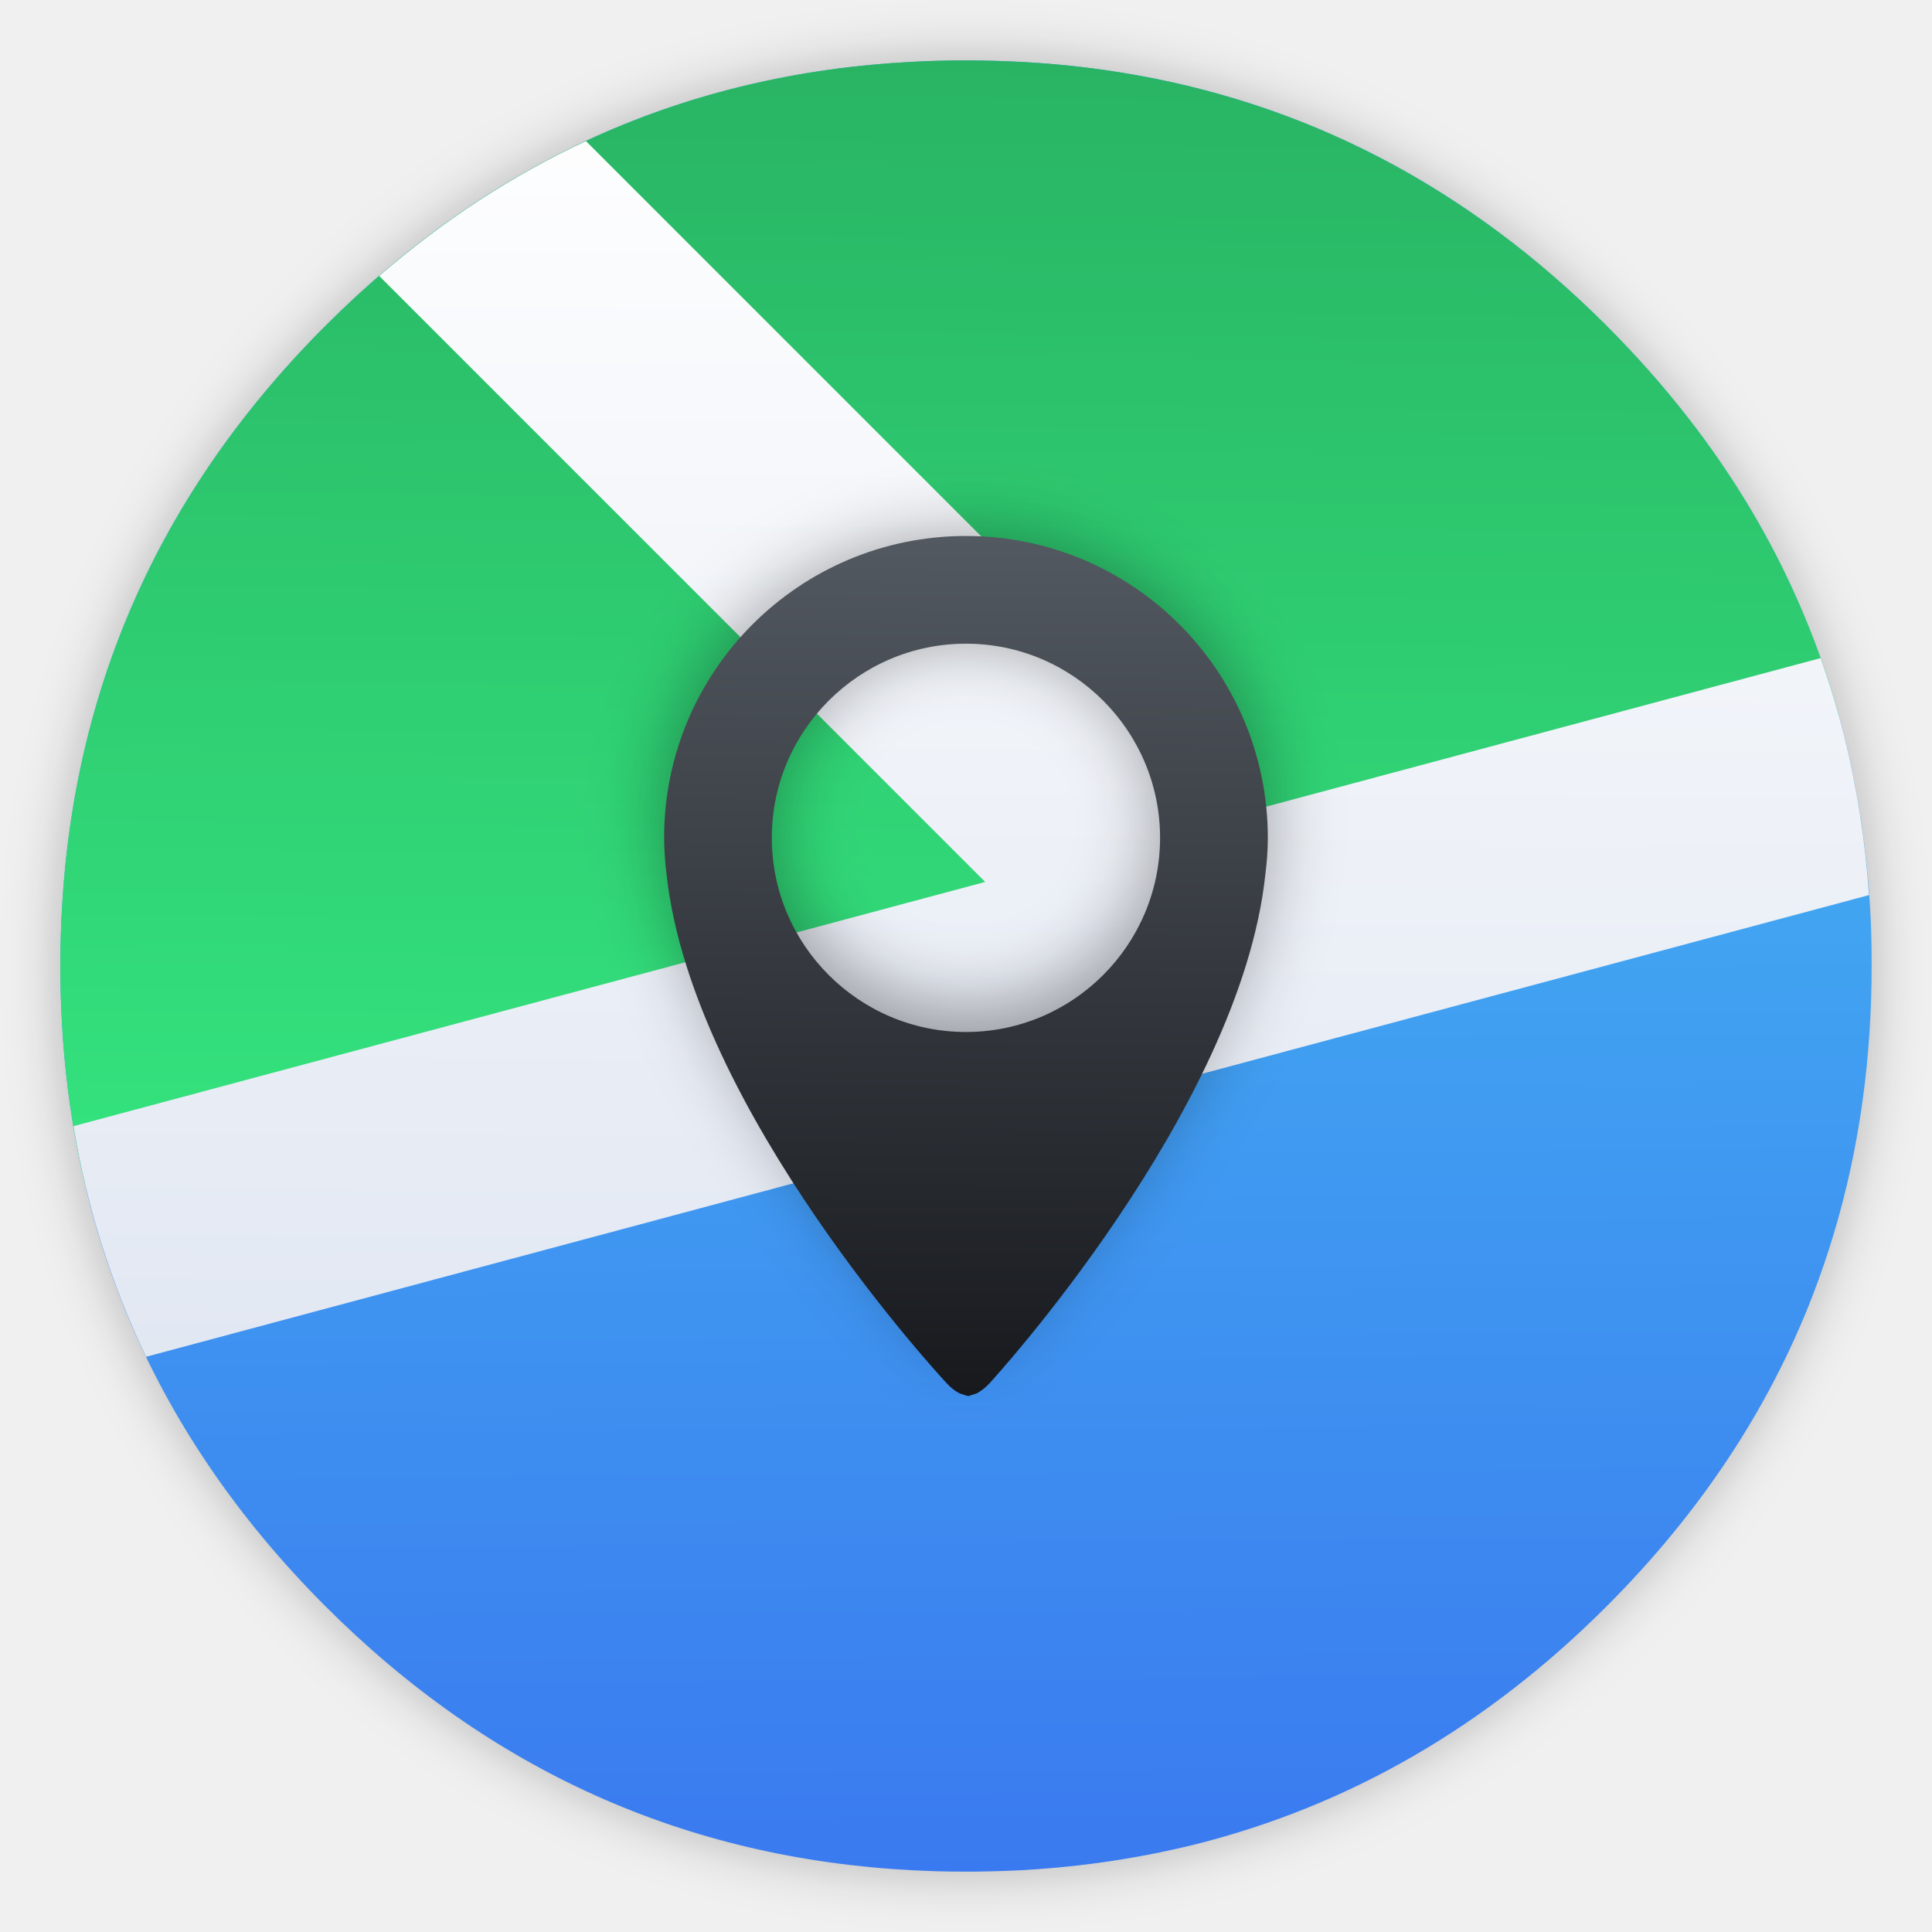
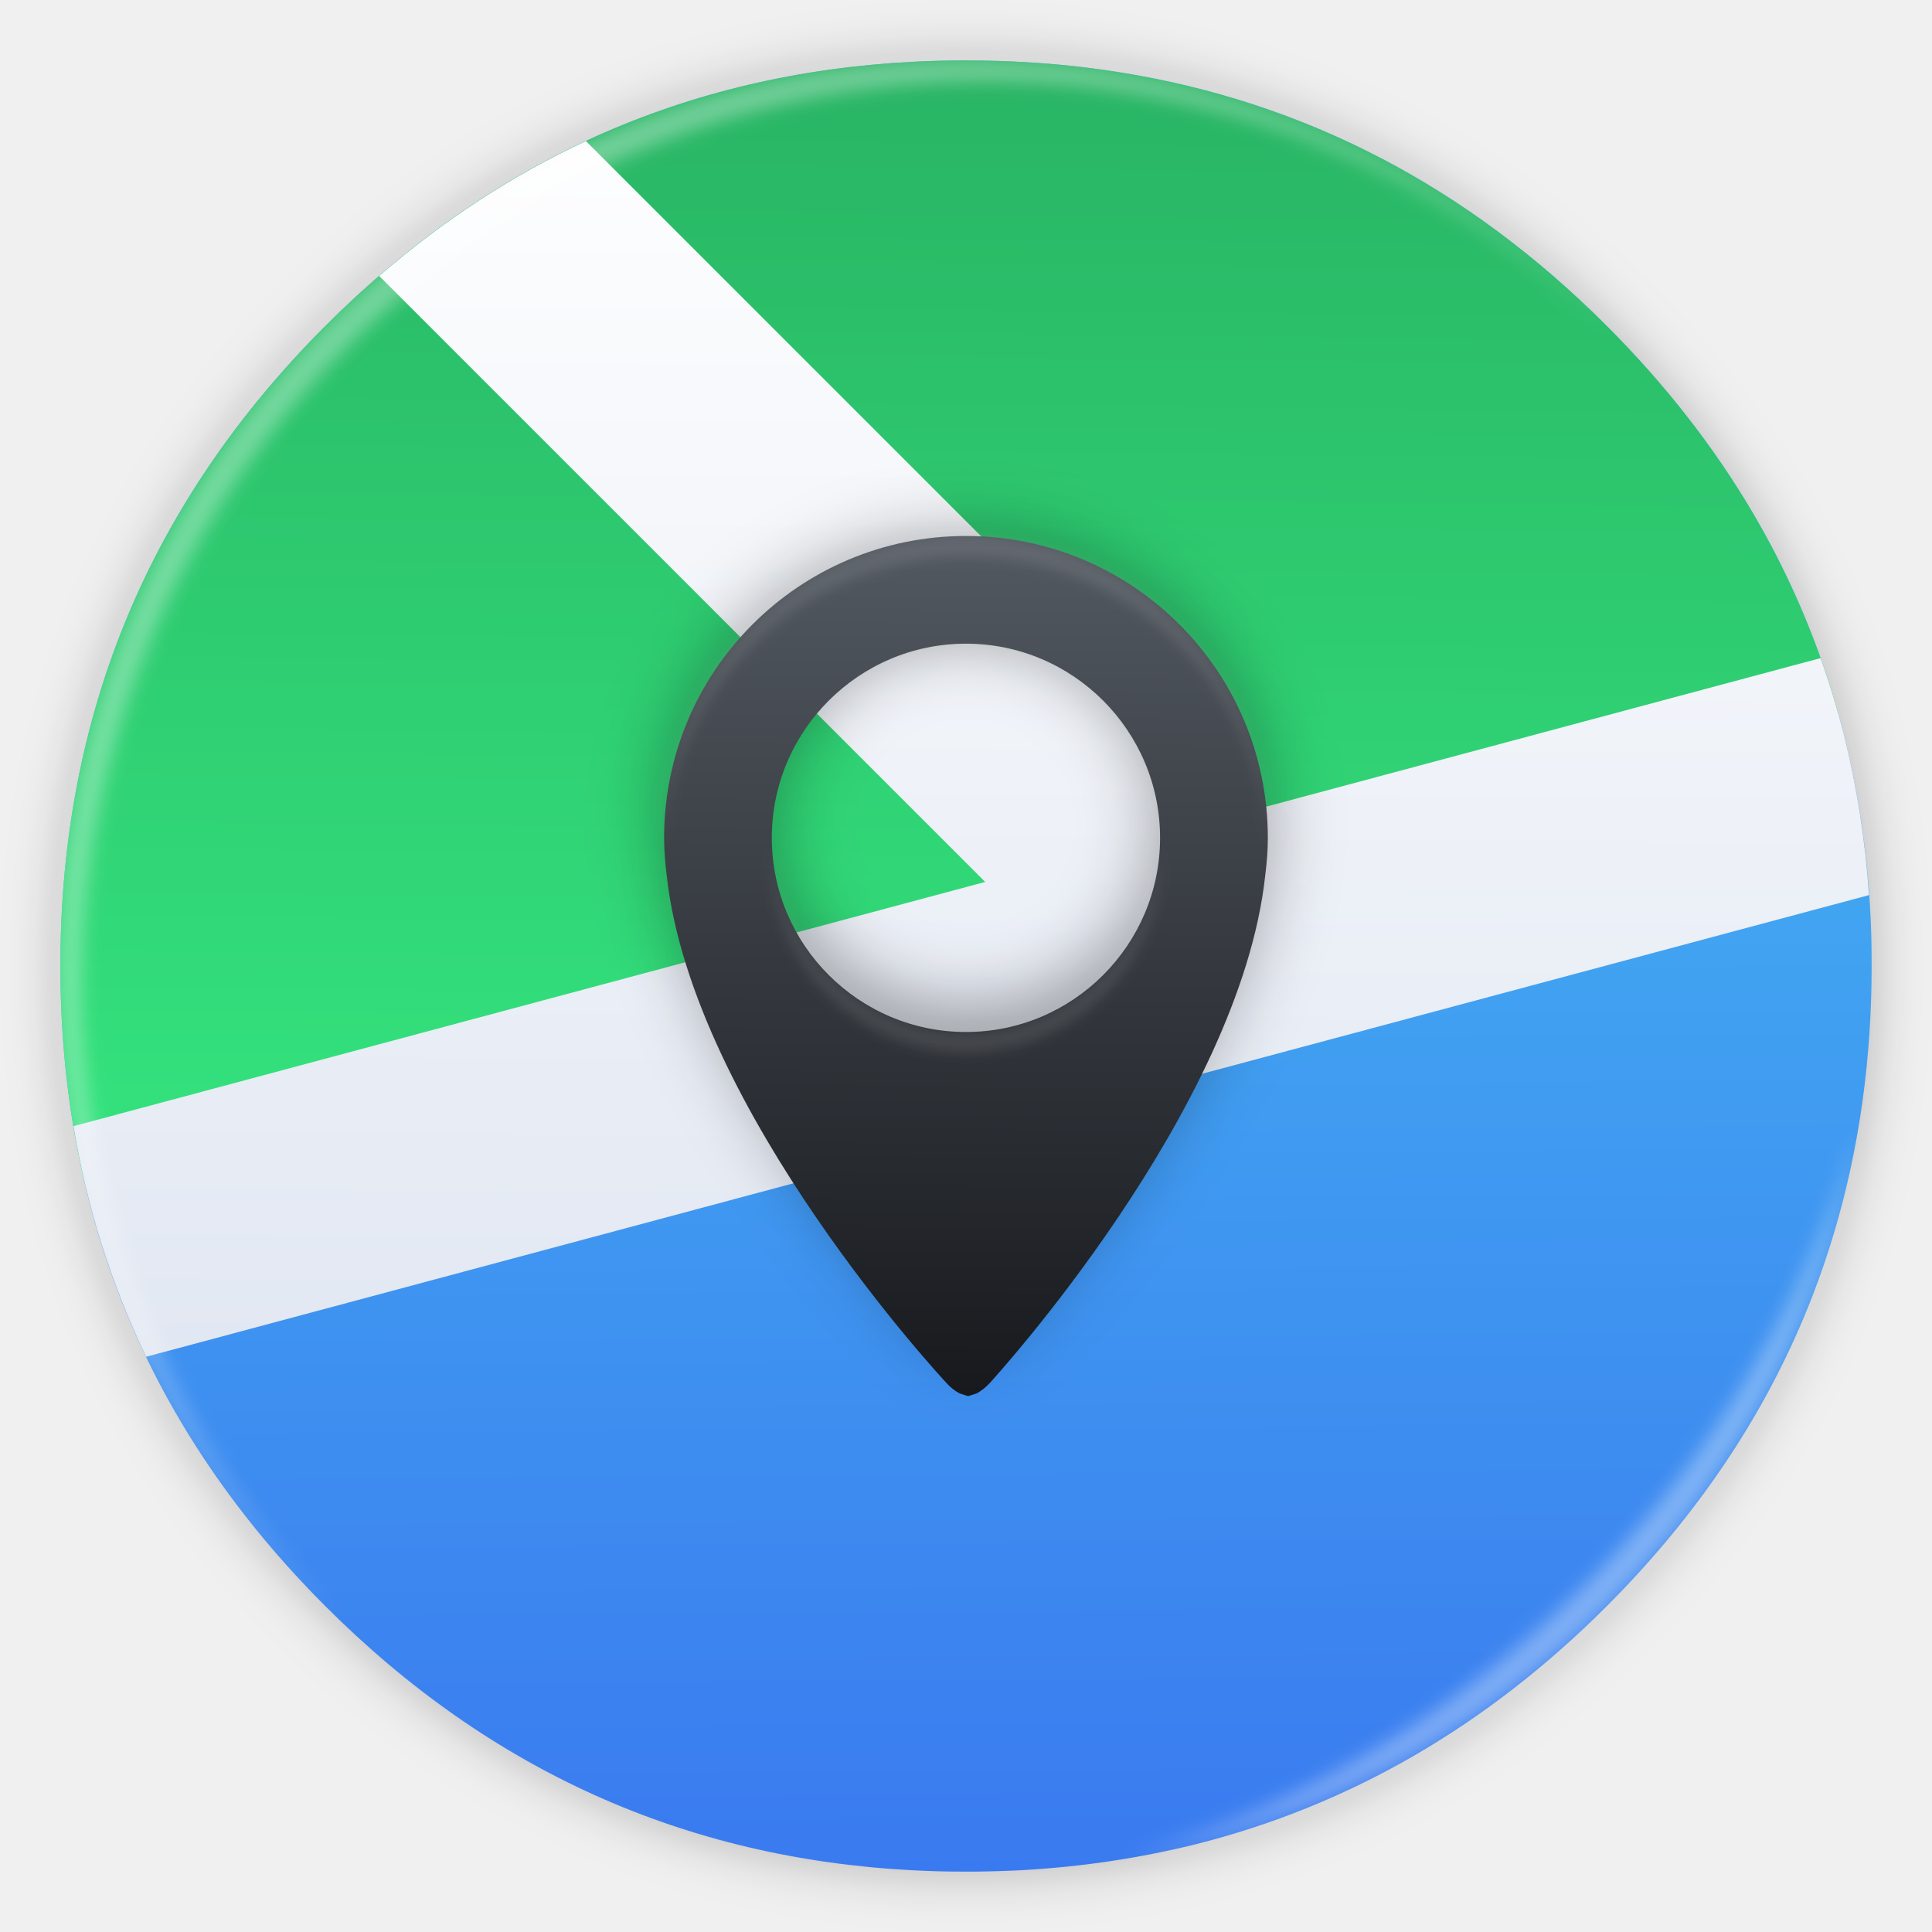
- <svg xmlns="http://www.w3.org/2000/svg" width="64" height="64" enable-background="new 0 0 1024 1024" image-rendering="optimizeSpeed">
+ <svg xmlns="http://www.w3.org/2000/svg" width="64" height="64" enable-background="new 0 0 1024 1024" image-rendering="optimizeSpeed" version="1.1">
  <defs>
    <linearGradient id="f" x1="239.39" x2="242.95" y1="-101.44" y2="-585.55" gradientTransform="translate(-111.16 83.943) scale(1.2449)" gradientUnits="userSpaceOnUse">
-       <stop offset="0" stop-color="#17191d" />
-       <stop offset="1" stop-color="#535961" />
+       <stop stop-color="#17191d" offset="0" />
+       <stop stop-color="#535961" offset="1" />
    </linearGradient>
    <linearGradient id="c" x1="540" x2="532.83" y1="4" y2="694.36" gradientTransform="translate(-.546 -.546) scale(.06356)" gradientUnits="userSpaceOnUse">
-       <stop offset="0" stop-color="#28b162" />
-       <stop offset="1" stop-color="#35e981" />
+       <stop stop-color="#28b162" offset="0" />
+       <stop stop-color="#35e981" offset="1" />
    </linearGradient>
    <linearGradient id="b" x1="32.213" x2="31.939" y1="62.062" y2="23.498" gradientUnits="userSpaceOnUse">
-       <stop offset="0" stop-color="#3a7af0" />
-       <stop offset="1" stop-color="#43adf1" />
+       <stop stop-color="#3a7af0" offset="0" />
+       <stop stop-color="#43adf1" offset="1" />
    </linearGradient>
    <linearGradient id="d" x1="31.791" x2="32" y1="46.159" y2="2" gradientUnits="userSpaceOnUse">
-       <stop offset="0" stop-color="#e1e7f2" />
-       <stop offset="1" stop-color="#fff" />
+       <stop stop-color="#e1e7f2" offset="0" />
+       <stop stop-color="#fff" offset="1" />
    </linearGradient>
-     <filter id="a" width="1.072" height="1.072" x="-.036" y="-.036" color-interpolation-filters="sRGB">
+     <filter id="a" x="-.036" y="-.036" width="1.072" height="1.072" color-interpolation-filters="sRGB">
      <feGaussianBlur stdDeviation="14.16" />
    </filter>
-     <filter id="e" width="1.291" height="1.204" x="-.145" y="-.102" color-interpolation-filters="sRGB">
+     <filter id="e" x="-.145" y="-.102" width="1.291" height="1.204" color-interpolation-filters="sRGB">
      <feGaussianBlur stdDeviation="25.722" />
    </filter>
+     <filter id="filter26" x="-.014" y="-.014" width="1.028" height="1.028" color-interpolation-filters="sRGB">
+       <feGaussianBlur stdDeviation="0.298" />
+     </filter>
+     <filter id="filter25" x="-.03" y="-.03" width="1.059" height="1.059" color-interpolation-filters="sRGB">
+       <feGaussianBlur stdDeviation="0.298" />
+     </filter>
+     <filter id="filter16" x="-.025" y="-.029" width="1.05" height="1.059" color-interpolation-filters="sRGB">
+       <feGaussianBlur stdDeviation="4.429" />
+     </filter>
  </defs>
-   <path d="M966.1 378.45c-2.5-8.75-5.35-17.6-8.45-26.35-6.45-18.25-14.15-36.05-23.15-53.65-3.8-7.4-7.95-14.95-12.3-22.4-20.3-34.5-45.8-67.2-76.35-97.75C773.25 105.7 688.7 61.65 592.2 46.25c-16.25-2.6-32.8-4.4-50.05-5.35-9.7-.55-19.85-.85-30.1-.85-9.35 0-18.6.25-27.9.75-118.35 6.1-220.3 51.95-305.85 137.5Q40.05 316.55 40.05 512.05c0 130.35 46.1 241.65 138.25 333.8 85.55 85.5 187.5 131.35 305.85 137.5h.4c8.5.45 16.6.7 24.5.7h8.45c8.55-.1 16.8-.4 24.65-.8 2.5-.15 4.75-.3 6.95-.45 20.2-1.45 39.9-4.05 58.7-7.7 7.95-1.55 15.8-3.3 23.4-5.15 80.8-20.3 152.15-61.6 214.65-124.1 48.6-48.6 84.4-102.5 107.35-161.8 16.6-42.9 26.55-88.65 29.75-137.45.35-5.2.6-10.6.8-16.05.2-6.05.3-12.25.3-18.5v-3c-.2-40.65-4.95-79.5-14.3-117-1.1-4.35-2.35-9-3.65-13.6z" filter="url(#a)" opacity=".25" transform="translate(-.546 -.546) scale(.06356)" />
-   <path fill="url(#b)" d="M60.859 23.509a28.41 28.41 0 0 0-2.008-5.085c-.242-.47-.506-.95-.782-1.424-1.29-2.192-2.911-4.27-4.853-6.212-4.614-4.615-9.988-7.415-16.122-8.393a30.744 30.744 0 0 0-3.181-.34 33.984 33.984 0 0 0-3.687-.007c-7.522.388-14.002 3.302-19.44 8.74Q2 19.575 2 32c0 8.285 2.93 15.359 8.787 21.216 5.438 5.434 11.917 8.348 19.44 8.739h.026c.54.029 1.055.044 1.557.044h.537a40.009 40.009 0 0 0 1.567-.05l.441-.029a31.441 31.441 0 0 0 3.731-.49c.506-.098 1.005-.21 1.488-.327 5.135-1.29 9.67-3.915 13.643-7.887 3.089-3.09 5.364-6.515 6.823-10.284 1.055-2.727 1.687-5.635 1.89-8.737A33.7 33.7 0 0 0 62 32v-.19a31.209 31.209 0 0 0-.908-7.437c-.07-.276-.15-.572-.232-.864z" />
-   <path fill="url(#c)" d="M32 2c-.594 0-1.182.015-1.773.047-7.523.388-14.002 3.303-19.44 8.74C4.93 16.645 2 23.717 2 32c0 2.549.28 4.982.834 7.3L60.92 23.738c-.02-.077-.038-.151-.06-.229a28.365 28.365 0 0 0-2.008-5.084c-.241-.47-.507-.95-.783-1.423-1.29-2.193-2.91-4.272-4.852-6.213-4.614-4.615-9.99-7.414-16.123-8.393a30.715 30.715 0 0 0-3.18-.34 34.007 34.007 0 0 0-1.913-.054z" />
-   <path fill="url(#d)" fill-rule="evenodd" d="M19.41 4.674c-2.43 1.13-4.713 2.619-6.848 4.467l20.074 20.074-30.2 8.09a28.195 28.195 0 0 0 2.404 7.64l34.328-9.2.427-.114 22.318-5.98a30.56 30.56 0 0 0-.822-5.278 28.365 28.365 0 0 0-.77-2.539c-.003-.012-.01-.022-.013-.033L41.56 26.824 19.41 4.674z" style="paint-order:fill markers stroke" />
-   <g stroke-width=".973" filter="url(#e)" opacity=".35" transform="matrix(.04713 0 0 .04487 22.983 46.697)">
+   <path transform="translate(-.546 -.546) scale(.06356)" d="M966.1 378.45c-2.5-8.75-5.35-17.6-8.45-26.35-6.45-18.25-14.15-36.05-23.15-53.65-3.8-7.4-7.95-14.95-12.3-22.4-20.3-34.5-45.8-67.2-76.35-97.75C773.25 105.7 688.7 61.65 592.2 46.25c-16.25-2.6-32.8-4.4-50.05-5.35-9.7-.55-19.85-.85-30.1-.85-9.35 0-18.6.25-27.9.75-118.35 6.1-220.3 51.95-305.85 137.5Q40.05 316.55 40.05 512.05c0 130.35 46.1 241.65 138.25 333.8 85.55 85.5 187.5 131.35 305.85 137.5h.4c8.5.45 16.6.7 24.5.7h8.45c8.55-.1 16.8-.4 24.65-.8 2.5-.15 4.75-.3 6.95-.45 20.2-1.45 39.9-4.05 58.7-7.7 7.95-1.55 15.8-3.3 23.4-5.15 80.8-20.3 152.15-61.6 214.65-124.1 48.6-48.6 84.4-102.5 107.35-161.8 16.6-42.9 26.55-88.65 29.75-137.45.35-5.2.6-10.6.8-16.05.2-6.05.3-12.25.3-18.5v-3c-.2-40.65-4.95-79.5-14.3-117-1.1-4.35-2.35-9-3.65-13.6z" filter="url(#a)" opacity=".25" />
+   <path d="M60.859 23.509a28.41 28.41 0 0 0-2.008-5.085c-.242-.47-.506-.95-.782-1.424-1.29-2.192-2.911-4.27-4.853-6.212-4.614-4.615-9.988-7.415-16.122-8.393a30.744 30.744 0 0 0-3.181-.34 33.984 33.984 0 0 0-3.687-.007c-7.522.388-14.002 3.302-19.44 8.74Q2 19.575 2 32c0 8.285 2.93 15.359 8.787 21.216 5.438 5.434 11.917 8.348 19.44 8.739h.026c.54.029 1.055.044 1.557.044h.537a40.009 40.009 0 0 0 1.567-.05l.441-.029a31.441 31.441 0 0 0 3.731-.49c.506-.098 1.005-.21 1.488-.327 5.135-1.29 9.67-3.915 13.643-7.887 3.089-3.09 5.364-6.515 6.823-10.284 1.055-2.727 1.687-5.635 1.89-8.737A33.7 33.7 0 0 0 62 32v-.19a31.209 31.209 0 0 0-.908-7.437c-.07-.276-.15-.572-.232-.864z" fill="url(#b)" />
+   <path d="M32 2c-.594 0-1.182.015-1.773.047-7.523.388-14.002 3.303-19.44 8.74C4.93 16.645 2 23.717 2 32c0 2.549.28 4.982.834 7.3L60.92 23.738c-.02-.077-.038-.151-.06-.229a28.365 28.365 0 0 0-2.008-5.084c-.241-.47-.507-.95-.783-1.423-1.29-2.193-2.91-4.272-4.852-6.213-4.614-4.615-9.99-7.414-16.123-8.393a30.715 30.715 0 0 0-3.18-.34 34.007 34.007 0 0 0-1.913-.054z" fill="url(#c)" />
+   <path d="M19.41 4.674c-2.43 1.13-4.713 2.619-6.848 4.467l20.074 20.074-30.2 8.09a28.195 28.195 0 0 0 2.404 7.64l34.328-9.2.427-.114 22.318-5.98a30.56 30.56 0 0 0-.822-5.278 28.365 28.365 0 0 0-.77-2.539c-.003-.012-.01-.022-.013-.033L41.56 26.824 19.41 4.674z" fill="url(#d)" fill-rule="evenodd" style="paint-order:fill markers stroke" />
+   <g transform="matrix(.04713 0 0 .04487 22.983 46.697)" filter="url(#e)" opacity=".35" stroke-width=".973">
    <path d="M191.3-645.02c-117.17 0-212.16 94.991-212.16 212.16 0 8.97.72 17.711 1.816 26.377 18.13 165.72 196.57 356.73 196.57 356.73 3.18 3.558 6.245 5.753 9.196 7.341l.152.076 5.942 1.893 5.942-1.893.152-.076c2.952-1.59 6.018-3.897 9.196-7.341 0 0 175.87-191.34 193.58-357.1 1.06-8.553 1.78-17.22 1.78-26.038-.04-117.13-94.992-212.12-212.16-212.12zm0 348.63c-75.236 0-136.47-61.233-136.47-136.47s61.233-136.47 136.47-136.47 136.43 61.233 136.43 136.47-61.195 136.47-136.43 136.47z" />
  </g>
-   <path fill="url(#f)" d="M191.3-645.02c-117.17 0-212.16 94.991-212.16 212.16 0 8.97.72 17.711 1.816 26.377 18.13 165.72 196.57 356.73 196.57 356.73 3.18 3.558 6.245 5.753 9.196 7.341l.152.076 5.942 1.893 5.942-1.893.152-.076c2.952-1.59 6.018-3.897 9.196-7.341 0 0 175.87-191.34 193.58-357.1 1.06-8.553 1.78-17.22 1.78-26.038-.04-117.13-94.992-212.12-212.16-212.12zm0 348.63c-75.236 0-136.47-61.233-136.47-136.47s61.233-136.47 136.47-136.47 136.43 61.233 136.43 136.47-61.195 136.47-136.43 136.47z" transform="translate(22.983 48.155) scale(.04713)" />
+   <path transform="translate(22.983 48.155) scale(.04713)" d="M191.3-645.02c-117.17 0-212.16 94.991-212.16 212.16 0 8.97.72 17.711 1.816 26.377 18.13 165.72 196.57 356.73 196.57 356.73 3.18 3.558 6.245 5.753 9.196 7.341l.152.076 5.942 1.893 5.942-1.893.152-.076c2.952-1.59 6.018-3.897 9.196-7.341 0 0 175.87-191.34 193.58-357.1 1.06-8.553 1.78-17.22 1.78-26.038-.04-117.13-94.992-212.12-212.16-212.12zm0 348.63c-75.236 0-136.47-61.233-136.47-136.47s61.233-136.47 136.47-136.47 136.43 61.233 136.43 136.47-61.195 136.47-136.43 136.47z" fill="url(#f)" />
+   <path d="m10.787 10.787c-11.752 11.752-11.752 30.674 0 42.426 0.119 0.119 0.242 0.229 0.362 0.345-11.399-11.775-11.288-30.431 0.345-42.065 11.634-11.634 30.289-11.744 42.065-0.345-0.116-0.12-0.227-0.243-0.345-0.362-11.752-11.752-30.674-11.752-42.426 0z" fill="#ffffff" filter="url(#filter26)" opacity=".35" />
+   <path d="m37.435 61.526c5.772-1.063 11.297-3.831 15.779-8.313s7.249-10.007 8.313-15.779c-1.592 5.433-4.606 10.657-9.02 15.072s-9.638 7.428-15.072 9.02z" fill="#ffffff" filter="url(#filter25)" opacity=".35" />
+   <path transform="translate(22.983 48.155) scale(.04713)" d="m191.28-645.01c-117.17 0-212.14 94.969-212.14 212.14 0 2.012 0.139 3.977 0.207 5.968 4.43-113.26 97.587-203.73 211.93-203.73h0.041c114.33 0 207.44 90.44 211.93 203.64 0.069-1.974 0.207-3.937 0.207-5.926-0.04-117.13-94.97-212.1-212.14-212.1h-0.041zm-136.09 219.35c-0.125 2.391-0.373 4.748-0.373 7.169 0 75.237 61.23 136.47 136.47 136.47 75.235 0 136.47-61.229 136.47-136.47 0-2.421-0.248-4.779-0.373-7.169-3.785 71.877-63.293 129.26-136.09 129.26-72.801 0-132.31-57.379-136.09-129.26z" fill="#ffffff" filter="url(#filter16)" opacity=".1" />
</svg>
